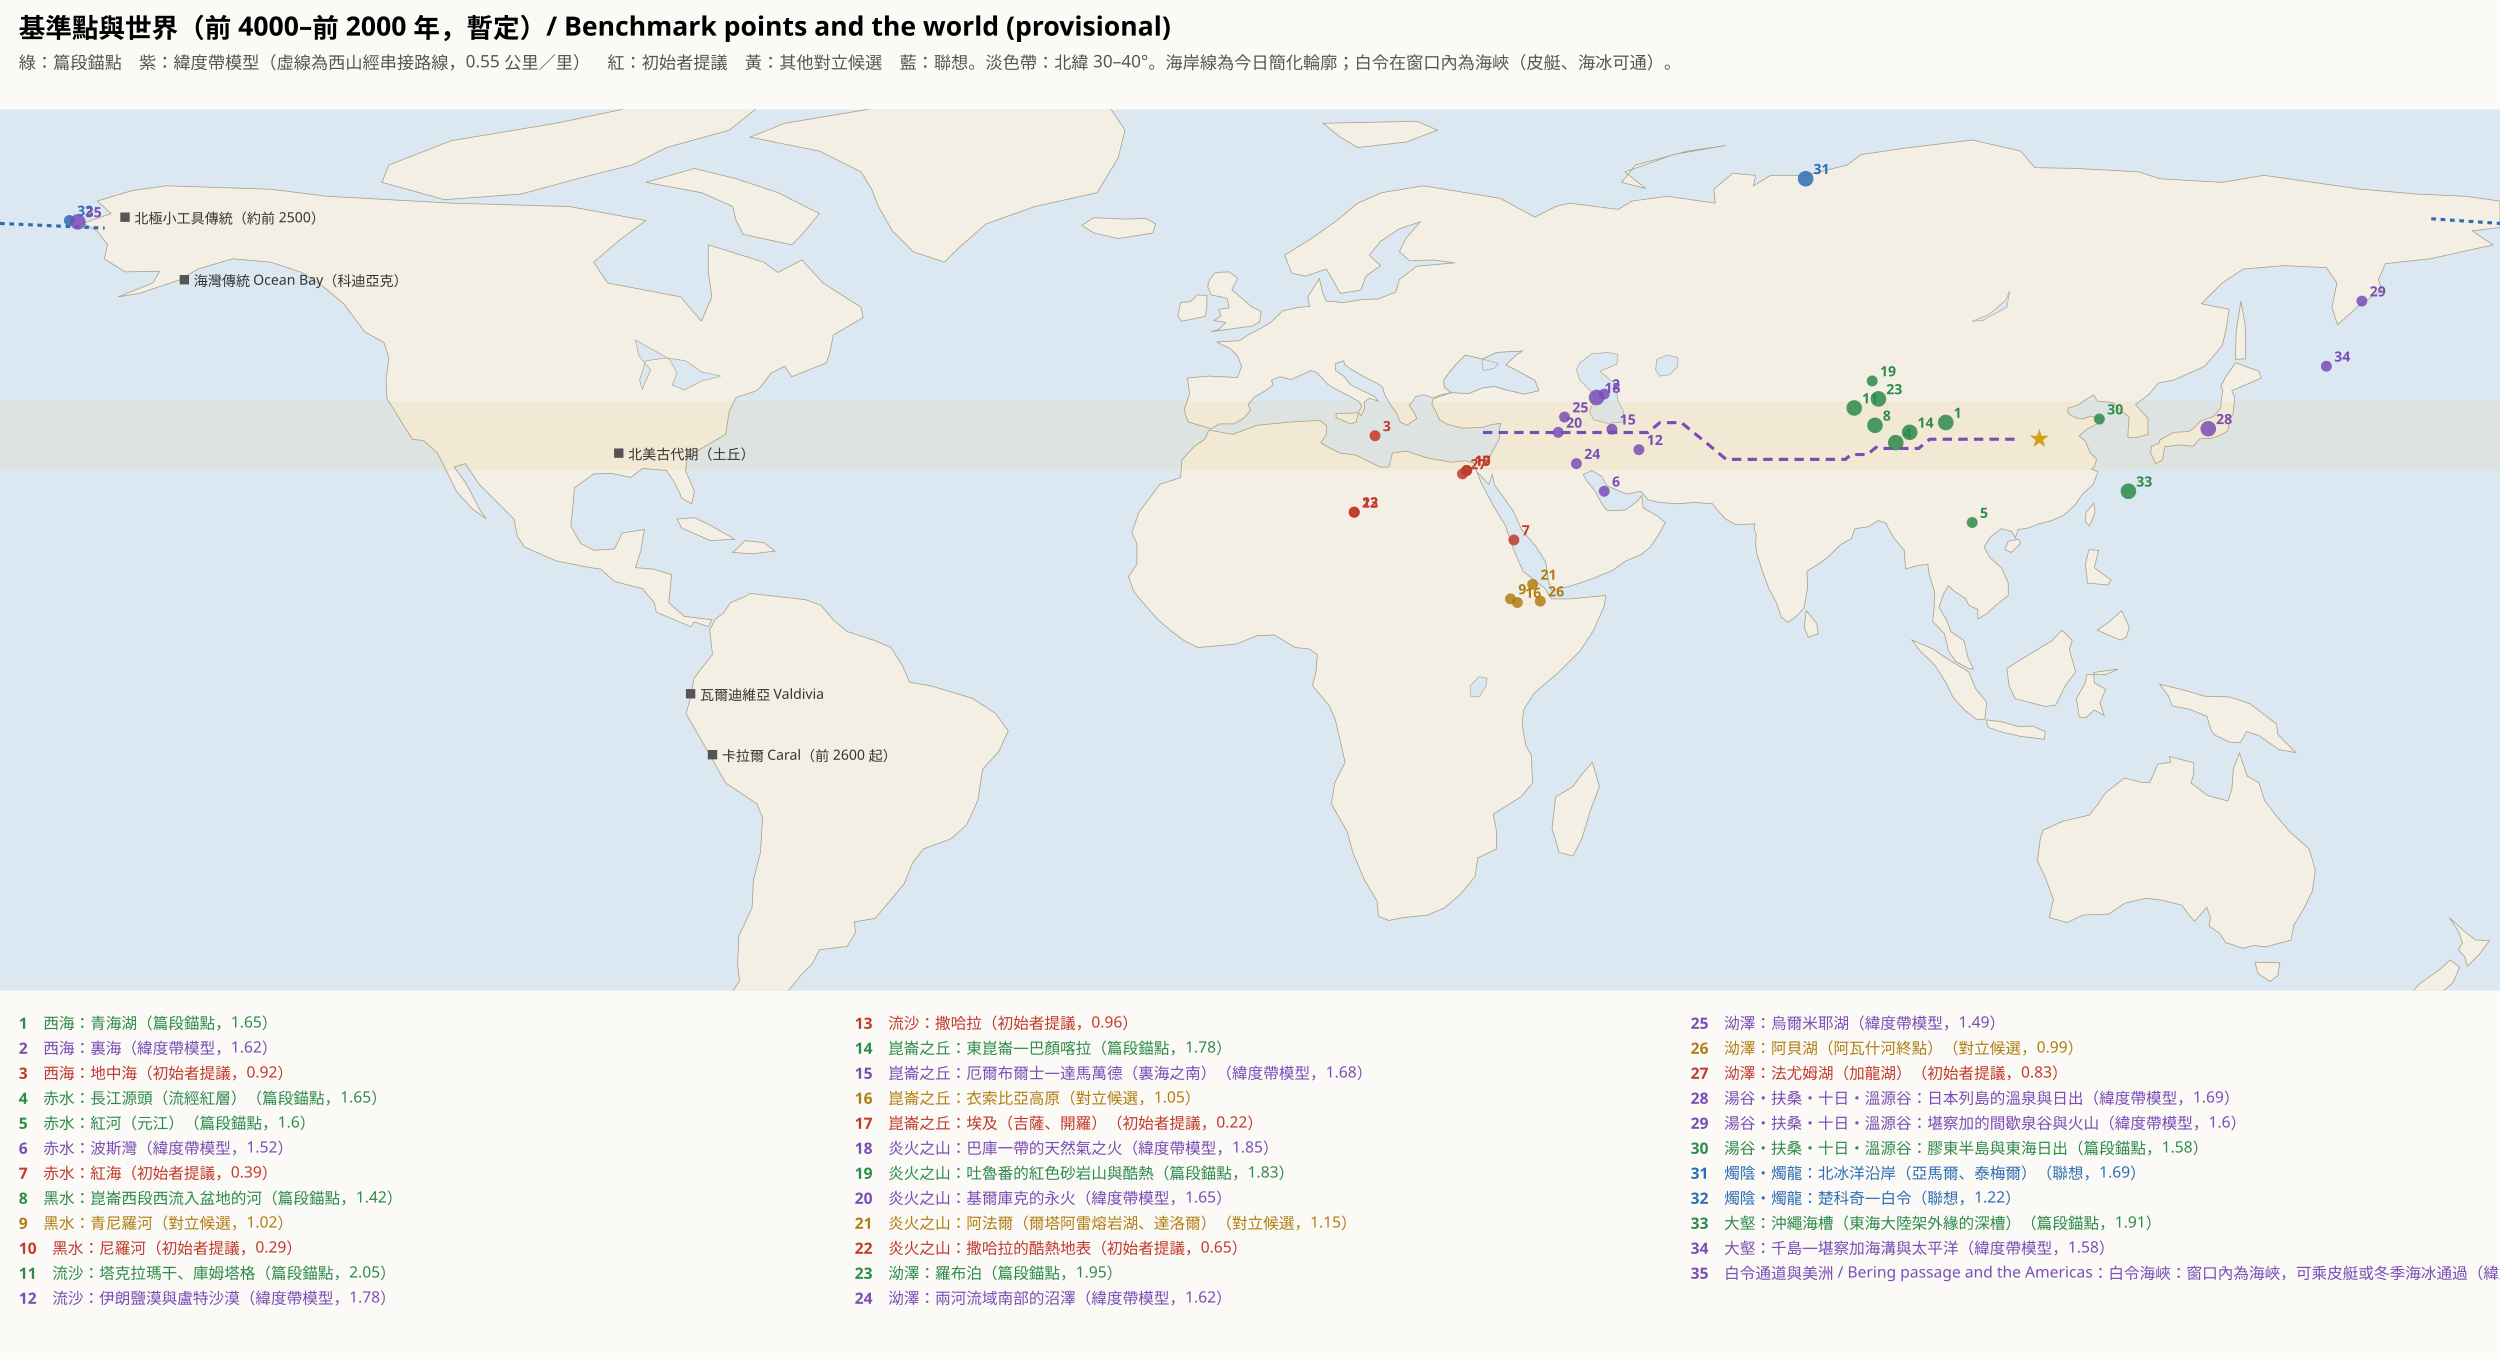
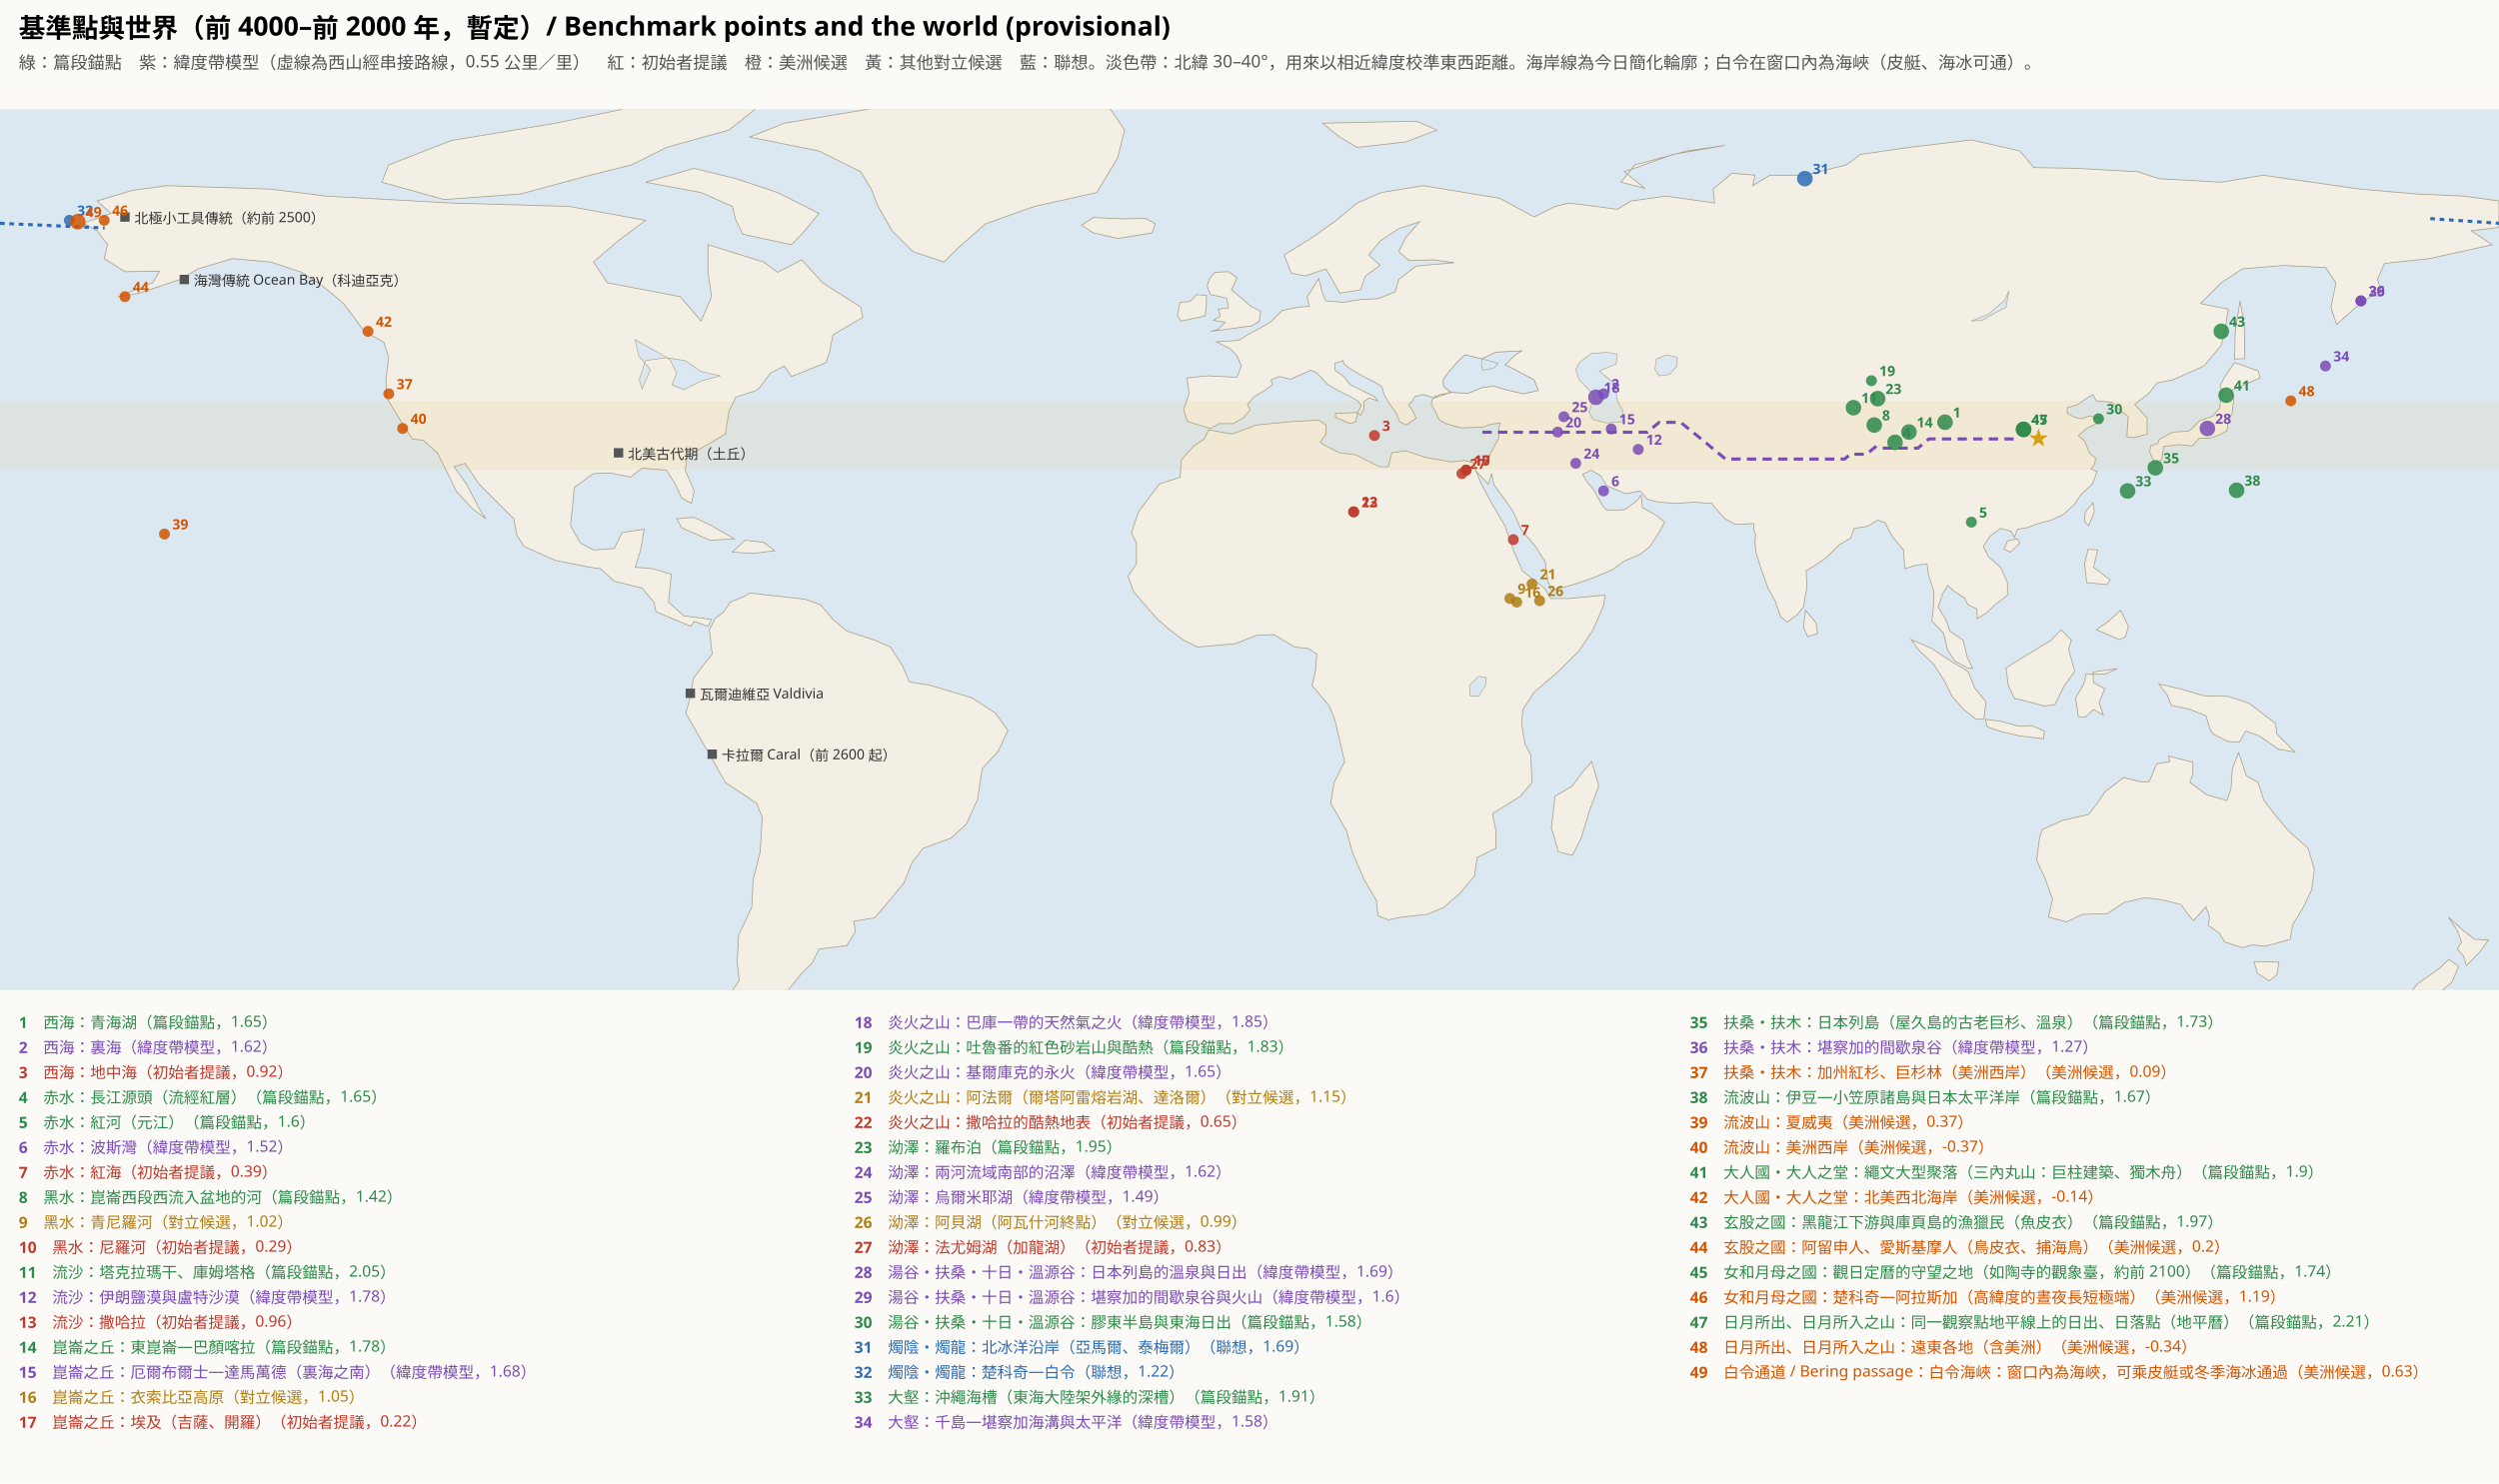
- <svg xmlns="http://www.w3.org/2000/svg" viewBox="0 0 1600 870" font-family="sans-serif" font-size="11">
-   <rect width="1600" height="870" fill="#fbfaf6" />
+ <svg xmlns="http://www.w3.org/2000/svg" viewBox="0 0 1600 950" font-family="sans-serif" font-size="11">
+   <rect width="1600" height="950" fill="#fbfaf6" />
  <text x="12" y="24" font-size="17" font-weight="bold">基準點與世界（前 4000–前 2000 年，暫定）/ Benchmark points and the world (provisional)</text>
-   <text x="12" y="44" fill="#555">綠：篇段錨點　紫：緯度帶模型（虛線為西山經串接路線，0.55 公里／里）　紅：初始者提議　黃：其他對立候選　藍：聯想。淡色帶：北緯 30–40°。海岸線為今日簡化輪廓；白令在窗口內為海峽（皮艇、海冰可通）。</text>
+   <text x="12" y="44" fill="#555">綠：篇段錨點　紫：緯度帶模型（虛線為西山經串接路線，0.55 公里／里）　紅：初始者提議　橙：美洲候選　黃：其他對立候選　藍：聯想。淡色帶：北緯 30–40°，用來以相近緯度校準東西距離。海岸線為今日簡化輪廓；白令在窗口內為海峽（皮艇、海冰可通）。</text>
  <rect x="0" y="70" width="1600" height="564" fill="#dce8f1" />
  <clipPath id="mapclip">
    <rect x="0" y="70" width="1600" height="564" />
  </clipPath>
  <g clip-path="url(#mapclip)">
    <g fill="#f3efe4" stroke="#a89f88" stroke-width="0.5">
      <path d="M106.7,118.9 L173.3,121.1 L208.9,125.6 L288.9,130.0 L364.4,132.2 L413.3,141.1 L395.6,154.4 L380.0,167.8 L388.9,181.1 L435.6,190.0 L448.9,205.6 L455.6,190.0 L453.3,174.4 L453.3,156.7 L488.9,167.8 L497.8,174.4 L513.3,166.4 L526.7,181.1 L551.1,196.7 L552.4,203.3 L533.3,214.4 L531.1,225.6 L528.9,232.2 L517.8,236.7 L506.7,241.1 L502.2,234.4 L493.3,238.9 L486.7,247.8 L484.4,250.0 L471.1,254.4 L466.7,263.3 L464.4,278.0 L440.0,292.2 L438.7,301.1 L444.4,314.4 L442.7,322.4 L436.4,318.9 L432.4,310.0 L426.7,301.1 L411.1,299.8 L403.6,305.6 L391.1,302.9 L380.0,303.3 L367.6,312.2 L366.7,323.3 L365.3,336.7 L371.6,347.8 L380.0,352.2 L393.3,351.3 L398.2,341.1 L412.4,338.9 L410.2,352.2 L406.7,363.3 L417.8,364.2 L429.8,367.8 L428.0,385.6 L437.8,394.4 L455.6,396.7 L453.3,401.1 L444.4,398.0 L442.2,401.1 L420.0,391.8 L418.7,385.6 L411.1,376.7 L393.3,372.2 L384.4,364.2 L377.8,363.3 L355.6,358.9 L335.6,350.0 L331.1,343.3 L328.9,332.2 L315.6,318.9 L306.7,310.0 L297.8,296.7 L290.7,298.9 L298.7,310.0 L306.7,325.6 L311.1,332.2 L302.2,325.6 L292.0,314.4 L286.7,303.3 L280.0,290.0 L271.1,282.0 L264.0,281.1 L258.2,272.2 L254.2,265.6 L247.6,254.9 L247.1,243.3 L248.9,229.1 L245.8,219.3 L233.3,212.2 L220.0,194.4 L206.7,183.3 L193.3,174.4 L173.3,167.8 L148.9,165.6 L126.7,172.2 L115.6,178.9 L88.9,187.8 L75.6,190.0 L97.8,181.1 L102.2,173.6 L80.0,174.0 L66.7,165.6 L68.9,156.7 L62.2,147.8 L53.3,142.9 L71.1,136.7 L62.2,128.7 L84.4,122.0 L106.7,118.9 Z" />
      <path d="M488.9,65.6 L408.9,67.8 L355.6,78.9 L288.9,90.0 L248.9,105.6 L244.4,116.7 L284.4,127.8 L333.3,124.2 L377.8,112.2 L404.4,105.6 L426.7,94.4 L466.7,83.3 L488.9,65.6 Z" />
      <path d="M444.4,107.8 L471.1,114.4 L497.8,123.3 L524.4,136.7 L513.3,150.0 L506.7,156.7 L475.6,150.0 L471.1,141.1 L468.9,132.2 L448.9,123.3 L413.3,116.7 L444.4,107.8 Z" />
      <path d="M644.4,63.3 L711.1,70.0 L720.0,83.3 L715.6,101.1 L702.2,123.3 L662.2,132.2 L631.1,143.3 L613.3,158.9 L604.4,167.8 L584.4,161.1 L571.1,147.8 L562.2,132.2 L557.8,121.1 L551.1,110.0 L524.4,96.7 L480.0,87.8 L502.2,78.9 L555.6,70.0 L644.4,63.3 Z" />
      <path d="M715.6,152.7 L737.8,149.1 L739.6,143.3 L733.3,139.8 L720.0,140.2 L700.0,139.3 L692.4,144.2 L700.0,149.1 L715.6,152.7 Z" />
      <path d="M433.3,332.2 L444.4,331.3 L455.6,336.7 L470.2,345.1 L454.7,346.0 L436.4,338.0 L433.3,332.2 Z" />
      <path d="M476.9,346.0 L488.9,347.3 L496.0,352.7 L482.2,354.4 L468.9,353.6 L476.9,346.0 Z" />
      <path d="M480.0,379.8 L515.6,383.8 L525.3,387.3 L533.3,396.7 L542.2,404.2 L560.0,410.0 L570.2,414.4 L577.8,426.4 L582.2,436.7 L595.6,438.9 L622.2,446.9 L637.3,456.7 L645.3,467.8 L639.1,481.1 L628.9,492.2 L625.8,512.2 L618.7,527.8 L608.9,536.7 L591.1,543.3 L584.0,552.2 L578.7,565.6 L567.6,578.9 L560.0,587.8 L546.7,590.0 L547.6,596.7 L542.2,605.6 L524.4,607.8 L520.0,616.7 L513.3,623.3 L504.4,634.4 L507.6,645.6 L495.6,656.7 L495.6,667.8 L510.2,678.0 L497.8,678.9 L488.9,681.1 L475.6,672.2 L464.4,656.7 L464.4,641.1 L473.3,627.8 L472.0,616.7 L472.9,598.9 L481.3,581.1 L482.2,563.3 L486.7,545.6 L488.0,523.3 L484.4,514.4 L464.4,501.1 L456.9,487.8 L446.7,470.0 L439.1,456.7 L442.2,445.6 L444.0,434.4 L448.9,427.8 L456.0,418.9 L454.2,403.3 L457.8,396.2 L463.1,392.2 L467.6,385.6 L476.4,382.0 L480.0,379.8 Z" />
      <path d="M773.8,275.3 L788.9,278.0 L804.4,272.2 L826.7,270.0 L844.4,269.1 L848.9,272.2 L848.9,278.0 L845.3,283.3 L848.9,285.6 L857.8,290.0 L868.0,291.3 L883.1,298.9 L888.9,298.9 L891.1,290.0 L900.0,288.7 L913.3,293.1 L928.9,295.8 L937.8,294.9 L944.0,296.7 L944.9,301.1 L948.0,309.1 L955.6,323.3 L963.6,336.7 L968.9,352.2 L974.7,365.6 L988.9,376.7 L992.9,383.3 L1004.4,383.3 L1027.6,381.1 L1026.7,387.8 L1020.0,403.3 L1011.1,416.7 L997.8,430.0 L982.2,443.3 L975.1,454.4 L974.2,463.3 L976.4,476.7 L980.0,483.3 L980.9,501.1 L973.3,510.0 L955.6,521.1 L957.8,532.2 L957.8,543.3 L945.8,549.1 L944.0,561.1 L934.7,572.2 L924.4,581.1 L913.8,585.6 L897.8,587.3 L888.9,589.1 L882.2,586.4 L881.3,576.7 L873.3,563.3 L865.8,545.6 L862.2,532.2 L852.0,514.4 L854.2,501.1 L860.9,487.8 L857.8,474.4 L854.7,461.1 L851.1,452.2 L840.0,438.9 L842.2,430.0 L843.1,418.9 L837.8,415.3 L828.9,414.4 L815.6,406.4 L804.4,406.9 L791.1,412.2 L766.7,414.4 L757.8,410.0 L748.9,403.3 L741.3,396.7 L733.3,387.8 L725.8,378.9 L722.2,369.1 L727.6,361.1 L727.6,347.8 L724.4,341.1 L728.9,327.8 L735.6,318.9 L742.2,310.0 L755.6,305.6 L756.4,294.4 L764.4,285.6 L771.1,281.1 L773.8,275.3 Z" />
      <path d="M1019.1,487.8 L1023.6,503.3 L1017.8,518.9 L1012.4,536.7 L1006.7,547.8 L997.8,545.6 L993.3,530.0 L995.6,510.0 L1006.7,503.3 L1013.3,494.4 L1019.1,487.8 Z" />
      <path d="M775.1,274.4 L760.4,270.0 L757.8,262.4 L761.3,252.2 L760.0,242.0 L773.3,240.7 L792.0,241.6 L794.7,234.4 L792.0,227.8 L787.6,223.3 L778.7,218.9 L793.3,218.0 L798.7,214.4 L807.1,210.0 L813.3,206.4 L820.9,198.9 L831.1,196.7 L838.2,196.2 L836.9,190.0 L844.4,178.4 L846.7,187.8 L848.9,192.7 L860.0,193.6 L871.1,191.8 L882.2,191.3 L893.3,186.9 L895.6,178.9 L906.7,170.4 L931.1,168.2 L917.8,166.4 L902.2,166.9 L895.6,161.1 L900.0,152.2 L908.9,142.0 L895.6,146.4 L883.6,154.4 L876.4,163.3 L883.6,170.0 L874.2,176.7 L871.1,185.6 L857.8,187.8 L852.9,178.9 L848.9,172.2 L835.6,176.7 L826.7,174.9 L822.2,163.3 L840.0,152.2 L855.6,141.1 L868.9,130.0 L884.4,123.3 L911.1,118.9 L937.8,123.3 L960.0,126.9 L982.2,138.9 L995.6,132.2 L1004.4,130.0 L1035.6,134.0 L1044.4,128.7 L1066.7,125.6 L1097.8,130.0 L1096.9,121.1 L1108.9,110.9 L1123.6,112.2 L1122.2,118.9 L1133.3,112.2 L1155.6,112.2 L1182.2,105.6 L1191.1,98.9 L1222.2,94.4 L1262.2,89.6 L1293.3,96.7 L1302.2,107.3 L1328.9,107.8 L1368.9,110.0 L1382.2,114.4 L1422.2,116.7 L1448.9,112.2 L1511.1,121.1 L1546.7,124.2 L1577.8,125.6 L1600.0,128.7 L1600.0,145.6 L1582.2,147.8 L1595.6,156.7 L1555.6,165.6 L1526.7,168.7 L1522.2,178.9 L1524.4,185.6 L1511.1,194.4 L1496.0,207.8 L1492.4,196.7 L1495.6,181.1 L1488.9,171.3 L1462.2,170.0 L1435.6,172.2 L1422.2,181.1 L1408.9,194.4 L1426.7,198.0 L1424.4,212.2 L1422.2,221.1 L1411.1,234.4 L1391.1,243.3 L1381.3,245.1 L1375.6,252.2 L1366.7,258.9 L1374.7,267.8 L1374.7,278.0 L1366.7,280.2 L1361.8,279.8 L1362.2,272.2 L1362.7,266.9 L1356.4,262.0 L1352.4,257.6 L1342.2,256.7 L1340.0,252.7 L1335.6,255.3 L1329.8,259.3 L1323.6,261.1 L1323.6,264.7 L1328.4,267.3 L1332.9,268.2 L1337.8,266.4 L1344.9,268.2 L1342.2,271.3 L1336.0,274.4 L1330.7,278.9 L1334.7,282.4 L1337.8,290.0 L1341.8,293.6 L1340.9,297.6 L1338.7,300.2 L1342.7,302.0 L1339.6,310.0 L1332.4,316.7 L1328.0,323.3 L1320.9,329.6 L1313.3,333.1 L1304.9,335.3 L1297.8,338.0 L1291.6,338.9 L1289.8,344.2 L1287.6,340.2 L1280.9,338.4 L1274.2,343.3 L1269.8,350.0 L1273.3,356.7 L1280.9,363.3 L1285.3,373.1 L1285.3,381.1 L1276.9,387.8 L1271.1,393.1 L1265.8,396.2 L1265.8,390.0 L1260.0,387.3 L1257.8,382.9 L1250.7,378.4 L1247.1,374.9 L1244.0,379.8 L1240.9,388.7 L1245.8,396.7 L1248.4,404.2 L1256.9,410.0 L1259.6,421.1 L1263.1,428.2 L1259.6,427.8 L1251.6,423.3 L1247.1,416.7 L1244.4,405.6 L1236.9,397.6 L1237.8,390.0 L1238.2,378.9 L1234.7,367.8 L1233.8,361.1 L1226.7,362.0 L1219.6,364.2 L1218.7,352.2 L1212.4,344.7 L1208.9,338.9 L1207.1,334.9 L1202.2,333.1 L1195.6,337.1 L1187.1,338.4 L1184.9,344.7 L1177.8,348.7 L1169.8,356.7 L1162.2,362.0 L1156.4,365.6 L1156.9,375.8 L1154.7,388.7 L1150.7,393.6 L1144.4,398.4 L1140.0,394.9 L1136.9,385.6 L1132.0,376.7 L1128.0,365.6 L1124.4,354.4 L1123.6,347.8 L1124.0,342.0 L1122.7,338.9 L1123.1,335.3 L1111.1,335.8 L1104.4,332.2 L1099.1,326.4 L1096.0,322.4 L1084.4,321.6 L1073.8,322.4 L1062.2,321.6 L1054.7,319.8 L1050.2,314.4 L1040.9,316.2 L1028.4,310.9 L1024.9,304.7 L1018.7,301.1 L1013.3,303.8 L1015.6,307.8 L1020.9,314.4 L1022.7,318.0 L1025.8,323.3 L1028.9,326.9 L1040.4,326.4 L1048.0,320.7 L1050.7,317.1 L1051.6,325.1 L1060.4,330.0 L1065.8,334.4 L1062.2,341.1 L1056.4,350.0 L1050.2,354.9 L1040.0,359.3 L1032.0,365.1 L1017.8,370.9 L1004.4,375.3 L993.3,378.0 L991.1,372.2 L989.3,359.8 L983.1,350.0 L973.8,338.9 L968.9,327.8 L962.7,318.9 L956.4,310.4 L955.1,303.3 L952.9,310.0 L944.9,301.6 L943.6,296.2 L952.4,294.4 L956.0,287.3 L959.6,280.7 L959.6,274.9 L960.4,270.9 L954.2,271.8 L948.9,273.6 L935.6,274.0 L925.8,271.3 L921.3,268.7 L918.7,262.9 L916.4,258.9 L916.9,256.2 L918.7,254.0 L922.2,252.7 L929.8,251.3 L940.0,251.8 L948.9,248.2 L956.4,247.3 L964.4,249.6 L975.6,252.2 L984.9,250.0 L982.2,243.3 L968.9,236.2 L963.6,233.6 L970.2,227.3 L974.2,224.7 L957.8,225.6 L949.3,229.6 L948.4,233.1 L949.3,237.1 L956.4,235.8 L959.1,232.7 L951.1,230.4 L937.8,227.3 L932.0,233.1 L927.1,238.9 L924.0,243.3 L924.4,247.8 L928.4,250.9 L926.2,252.2 L918.2,254.9 L911.1,252.7 L905.8,254.0 L904.4,256.7 L901.8,259.3 L904.9,263.8 L906.7,267.8 L900.4,272.2 L896.0,270.0 L893.8,264.2 L889.8,258.9 L886.2,252.7 L884.9,247.8 L880.9,245.1 L872.9,241.1 L864.4,236.2 L860.4,233.1 L860.0,230.9 L854.7,232.7 L854.7,237.1 L860.4,241.1 L864.4,246.4 L871.1,249.6 L880.0,254.0 L882.2,256.7 L876.4,254.9 L873.3,257.1 L873.3,261.6 L871.1,266.0 L869.3,264.2 L871.6,259.8 L869.3,256.7 L864.4,254.0 L859.1,251.3 L854.2,248.7 L849.8,246.0 L845.8,241.6 L842.7,238.4 L839.1,237.1 L833.3,239.8 L826.2,242.9 L819.1,241.1 L813.8,243.3 L814.7,246.4 L809.3,250.4 L803.1,254.0 L798.7,258.9 L800.4,262.4 L796.4,267.3 L789.8,271.3 L780.4,271.3 L775.1,274.4 Z" />
      <path d="M855.1,264.7 L869.3,264.2 L868.0,270.0 L864.4,271.3 L855.1,267.3 L855.1,264.7 Z" />
      <path d="M775.1,212.2 L801.3,208.7 L806.2,206.0 L807.1,199.3 L800.9,196.2 L793.8,190.0 L788.4,185.6 L792.0,178.0 L786.7,174.0 L777.8,174.4 L774.2,178.9 L772.9,183.3 L775.1,188.7 L785.3,190.9 L786.7,197.1 L780.0,198.0 L781.3,202.4 L776.9,205.1 L784.4,206.4 L780.0,210.9 L775.1,212.2 Z" />
      <path d="M756.0,205.6 L771.6,202.4 L772.4,195.3 L772.4,189.1 L766.2,188.7 L761.8,193.1 L755.6,193.6 L753.8,202.0 L756.0,205.6 Z" />
      <path d="M846.7,78.9 L906.7,77.6 L920.0,83.3 L900.0,90.9 L868.9,94.4 L857.8,87.8 L846.7,78.9 Z" />
      <path d="M1104.4,93.1 L1071.1,98.9 L1040.0,110.0 L1053.3,120.7 L1037.8,116.7 L1046.7,105.6 L1080.0,96.7 L1104.4,93.1 Z" />
      <path d="M1434.2,192.7 L1436.9,207.8 L1437.3,229.6 L1430.7,230.0 L1431.1,212.2 L1434.2,192.7 Z" />
      <path d="M1379.6,296.7 L1384.0,294.4 L1385.3,286.0 L1394.7,284.7 L1403.6,285.6 L1408.0,280.7 L1414.7,280.7 L1421.3,278.4 L1425.8,275.8 L1426.7,270.0 L1429.3,264.2 L1430.2,254.4 L1428.4,250.0 L1436.9,246.4 L1447.1,242.0 L1445.8,237.6 L1430.7,232.2 L1424.0,242.0 L1421.3,247.3 L1422.7,250.0 L1421.8,254.4 L1421.3,261.1 L1416.9,266.4 L1408.0,269.6 L1404.4,273.6 L1400.9,276.2 L1391.1,276.7 L1382.2,281.6 L1381.8,283.8 L1376.9,285.6 L1376.4,289.6 L1379.6,296.7 Z" />
      <path d="M1340.0,322.0 L1340.9,327.8 L1337.3,336.7 L1334.7,334.0 L1335.1,327.8 L1340.0,322.0 Z" />
      <path d="M1291.6,345.1 L1293.3,347.8 L1287.1,353.6 L1283.1,351.8 L1285.3,346.4 L1291.6,345.1 Z" />
      <path d="M1156.0,390.9 L1162.7,398.9 L1163.6,405.6 L1157.3,407.8 L1154.7,401.6 L1156.0,390.9 Z" />
      <path d="M1223.6,409.6 L1228.9,416.7 L1238.2,425.6 L1245.3,436.7 L1249.8,446.0 L1257.3,454.4 L1265.3,460.7 L1270.2,460.2 L1271.6,449.6 L1264.4,440.7 L1260.0,430.0 L1248.9,423.3 L1236.9,415.3 L1223.6,409.6 Z" />
      <path d="M1271.1,460.7 L1281.3,462.0 L1292.4,465.1 L1300.9,464.7 L1308.9,468.2 L1308.4,473.1 L1293.3,471.3 L1281.8,468.7 L1272.4,465.6 L1271.1,460.7 Z" />
      <path d="M1319.6,403.3 L1326.2,410.0 L1324.4,415.8 L1328.4,430.0 L1321.8,438.9 L1315.6,451.3 L1308.9,452.2 L1296.0,448.7 L1289.8,447.3 L1285.8,438.9 L1284.4,427.8 L1294.2,421.6 L1306.7,414.0 L1313.3,410.0 L1319.6,403.3 Z" />
      <path d="M1355.6,428.2 L1347.6,431.8 L1335.6,431.8 L1334.2,438.0 L1328.9,446.9 L1330.7,458.9 L1335.1,459.3 L1340.4,454.4 L1346.7,458.0 L1344.0,450.0 L1347.6,441.1 L1340.4,437.1 L1340.0,430.4 L1355.6,428.2 Z" />
      <path d="M1336.9,351.8 L1343.1,352.2 L1340.4,363.3 L1351.1,371.3 L1348.9,374.4 L1336.0,373.1 L1334.7,361.1 L1336.9,351.8 Z" />
      <path d="M1357.8,390.9 L1362.7,401.1 L1360.9,407.8 L1356.9,409.6 L1342.2,403.3 L1349.3,398.4 L1357.8,390.9 Z" />
      <path d="M1382.2,438.0 L1395.6,441.1 L1411.1,445.6 L1426.7,446.0 L1440.0,450.4 L1451.1,458.9 L1456.9,463.3 L1457.8,470.0 L1469.3,481.6 L1458.7,479.8 L1445.8,470.9 L1437.8,468.2 L1433.8,475.3 L1426.7,474.9 L1417.3,470.4 L1415.1,467.3 L1412.4,458.4 L1401.3,454.0 L1390.2,451.8 L1387.6,445.1 L1382.2,438.0 Z" />
      <path d="M1433.3,482.0 L1438.2,496.7 L1445.8,501.1 L1449.3,512.2 L1456.0,521.1 L1465.3,532.2 L1477.8,543.3 L1481.8,556.7 L1480.0,570.0 L1474.7,581.1 L1468.0,592.2 L1466.2,601.6 L1450.2,606.0 L1442.2,605.1 L1435.6,606.9 L1424.4,603.3 L1420.9,597.6 L1413.8,592.7 L1414.7,587.3 L1412.4,580.7 L1404.4,589.6 L1401.3,586.0 L1396.4,579.3 L1384.0,576.2 L1373.3,574.9 L1360.0,578.0 L1349.3,585.1 L1333.3,585.6 L1323.1,590.4 L1311.6,587.3 L1314.2,575.8 L1309.3,562.4 L1304.0,550.9 L1305.8,536.7 L1307.6,531.3 L1320.0,525.6 L1337.3,521.6 L1343.1,514.0 L1347.6,507.3 L1359.6,498.0 L1370.7,500.7 L1376.0,500.7 L1380.9,489.1 L1389.3,487.8 L1388.4,484.2 L1404.0,488.2 L1404.0,495.3 L1402.2,501.1 L1412.9,509.1 L1425.8,512.7 L1428.4,505.1 L1429.3,492.2 L1433.3,482.0 Z" />
      <path d="M1443.1,615.8 L1459.1,616.2 L1457.8,624.2 L1452.9,628.2 L1445.3,623.3 L1443.1,615.8 Z" />
      <path d="M1567.6,587.3 L1576.9,595.8 L1584.4,601.6 L1593.3,602.0 L1587.1,610.4 L1579.1,618.4 L1577.3,612.2 L1573.3,607.8 L1576.0,603.3 L1573.3,595.8 L1567.6,587.3 Z" />
      <path d="M1568.0,614.4 L1574.2,618.9 L1569.8,629.1 L1559.1,638.0 L1550.7,641.6 L1540.4,638.9 L1548.0,630.0 L1561.8,620.2 L1568.0,614.4 Z" />
      <path d="M0.0,745.6 L88.9,763.3 L133.3,776.7 L266.7,758.9 L400.0,761.1 L466.7,745.6 L542.2,716.7 L524.4,727.8 L528.9,750.0 L533.3,767.8 L600.0,781.1 L688.9,754.4 L777.8,745.6 L866.7,743.3 L955.6,741.1 L1022.2,734.4 L1111.1,732.2 L1200.0,732.2 L1288.9,727.8 L1400.0,730.0 L1488.9,736.7 L1555.6,750.0 L1537.8,776.7 L1600.0,783.3 L1600.0,834.4 L0.0,834.4 L0.0,745.6 Z" />
    </g>
    <g fill="#dce8f1" stroke="#a89f88" stroke-width="0.4">
      <path d="M929.3,251.3 L924.4,247.8 L924.0,243.3 L927.1,238.9 L932.0,233.1 L937.8,227.3 L951.1,230.4 L959.1,232.7 L956.4,235.8 L949.3,237.1 L948.4,233.1 L949.3,229.6 L957.8,225.6 L974.2,224.7 L970.2,227.3 L963.6,233.6 L968.9,236.2 L982.2,243.3 L984.9,250.0 L975.6,252.2 L964.4,249.6 L956.4,247.3 L948.9,248.2 L940.0,251.8 L929.3,251.3 Z" />
      <path d="M1028.9,225.6 L1018.7,226.4 L1011.1,232.2 L1008.9,236.7 L1011.1,243.3 L1015.6,247.8 L1021.3,254.4 L1019.1,258.9 L1017.3,263.8 L1020.0,268.7 L1028.9,270.9 L1039.6,270.0 L1039.1,263.3 L1035.6,256.7 L1034.7,251.3 L1032.9,245.1 L1024.0,237.6 L1034.7,233.1 L1035.6,226.9 L1028.9,225.6 Z" />
      <path d="M1066.7,227.3 L1060.4,230.0 L1059.6,236.7 L1062.2,240.7 L1068.9,239.8 L1073.8,234.4 L1073.8,228.7 L1066.7,227.3 Z" />
      <path d="M1286.2,186.4 L1284.4,196.7 L1268.9,205.1 L1262.2,205.6 L1273.3,201.1 L1283.6,192.2 L1286.2,186.4 Z" />
      <path d="M406.7,217.6 L424.0,227.3 L428.9,230.4 L433.3,238.9 L430.2,246.4 L437.8,249.6 L449.3,243.8 L461.3,240.7 L448.9,238.0 L438.7,230.9 L426.7,229.1 L413.3,230.9 L409.3,243.3 L411.1,249.1 L416.4,236.7 L408.9,227.8 L406.7,217.6 Z" />
      <path d="M946.7,433.1 L951.6,434.0 L951.1,438.9 L946.7,446.0 L941.3,445.6 L940.9,438.9 L946.7,433.1 Z" />
    </g>
  </g>
  <rect x="0" y="257" width="1600" height="44" fill="#d4a017" opacity="0.08" />
  <path d="M1289.3,281.1 L1288.1,281.1 L1286.5,281.1 L1284.4,281.1 L1282.3,281.1 L1280.6,281.1 L1278.8,281.1 L1277.4,281.1 L1274.2,281.1 L1272.3,281.1 L1268.3,281.1 L1263.8,281.1 L1252.9,281.1 L1244.3,281.1 L1235.0,281.1 L1227.9,287.0 L1223.1,287.0 L1217.9,287.0 L1211.3,287.0 L1211.3,287.0 L1206.0,287.0 L1201.6,287.0 L1200.6,286.3 L1195.1,290.9 L1189.9,290.9 L1184.7,290.9 L1181.0,294.0 L1170.7,294.0 L1162.9,294.0 L1152.6,294.0 L1142.3,294.0 L1135.8,294.0 L1122.9,294.0 L1115.1,294.0 L1106.1,294.0 L1104.8,294.0 L1104.8,294.0 L1099.2,289.4 L1092.3,283.6 L1084.2,277.1 L1076.1,270.5 L1071.1,270.5 L1062.3,270.5 L1054.6,276.8 L1044.6,276.8 L1033.8,276.8 L1024.4,276.8 L1011.4,276.8 L1003.3,276.8 L997.9,276.8 L990.3,276.8 L982.2,276.8 L976.8,276.8 L970.8,276.8 L965.7,276.8 L956.2,276.8 L948.4,276.8 L945.7,276.8" fill="none" stroke="#7a4cb5" stroke-width="2" stroke-dasharray="6,4" />
  <path d="M1556,140 L1600,143 M0,143 L67,146" stroke="#2d6cb5" stroke-width="2" stroke-dasharray="3,3" />
  <rect x="453" y="480" width="6" height="6" fill="#555" />
  <text x="462" y="487" font-size="9" fill="#333">卡拉爾 Caral（前 2600 起）</text>
  <rect x="439" y="441" width="6" height="6" fill="#555" />
  <text x="448" y="448" font-size="9" fill="#333">瓦爾迪維亞 Valdivia</text>
  <rect x="77" y="136" width="6" height="6" fill="#555" />
  <text x="86" y="143" font-size="9" fill="#333">北極小工具傳統（約前 2500）</text>
  <rect x="115" y="176" width="6" height="6" fill="#555" />
  <text x="124" y="183" font-size="9" fill="#333">海灣傳統 Ocean Bay（科迪亞克）</text>
  <rect x="393" y="287" width="6" height="6" fill="#555" />
  <text x="402" y="294" font-size="9" fill="#333">北美古代期（土丘）</text>
  <text x="1298" y="286" font-size="16" fill="#d4a017">★</text>
  <circle cx="1245.3" cy="270.4" r="5" fill="#2d8a4a" opacity="0.85" />
  <text x="1250.3" y="267.4" font-size="9" font-weight="bold" fill="#2d8a4a">1</text>
  <circle cx="1026.7" cy="252.2" r="3.5" fill="#7a4cb5" opacity="0.85" />
  <text x="1031.7" y="249.2" font-size="9" font-weight="bold" fill="#7a4cb5">2</text>
  <circle cx="880.0" cy="278.9" r="3.5" fill="#c0392b" opacity="0.85" />
  <text x="885.0" y="275.9" font-size="9" font-weight="bold" fill="#c0392b">3</text>
  <circle cx="1213.3" cy="283.3" r="5" fill="#2d8a4a" opacity="0.85" />
  <text x="1218.3" y="280.3" font-size="9" font-weight="bold" fill="#2d8a4a">4</text>
  <circle cx="1262.2" cy="334.4" r="3.5" fill="#2d8a4a" opacity="0.85" />
  <text x="1267.2" y="331.4" font-size="9" font-weight="bold" fill="#2d8a4a">5</text>
  <circle cx="1026.7" cy="314.4" r="3.5" fill="#7a4cb5" opacity="0.85" />
  <text x="1031.7" y="311.4" font-size="9" font-weight="bold" fill="#7a4cb5">6</text>
  <circle cx="968.9" cy="345.6" r="3.5" fill="#c0392b" opacity="0.85" />
  <text x="973.9" y="342.6" font-size="9" font-weight="bold" fill="#c0392b">7</text>
  <circle cx="1200.0" cy="272.2" r="5" fill="#2d8a4a" opacity="0.85" />
  <text x="1205.0" y="269.2" font-size="9" font-weight="bold" fill="#2d8a4a">8</text>
  <circle cx="966.7" cy="383.3" r="3.5" fill="#b07d12" opacity="0.85" />
  <text x="971.7" y="380.3" font-size="9" font-weight="bold" fill="#b07d12">9</text>
  <circle cx="938.7" cy="301.1" r="3.5" fill="#c0392b" opacity="0.85" />
  <text x="943.7" y="298.1" font-size="9" font-weight="bold" fill="#c0392b">10</text>
  <circle cx="1186.7" cy="261.1" r="5" fill="#2d8a4a" opacity="0.85" />
  <text x="1191.7" y="258.1" font-size="9" font-weight="bold" fill="#2d8a4a">11</text>
  <circle cx="1048.9" cy="287.8" r="3.5" fill="#7a4cb5" opacity="0.85" />
  <text x="1053.9" y="284.8" font-size="9" font-weight="bold" fill="#7a4cb5">12</text>
  <circle cx="866.7" cy="327.8" r="3.5" fill="#c0392b" opacity="0.85" />
  <text x="871.7" y="324.8" font-size="9" font-weight="bold" fill="#c0392b">13</text>
  <circle cx="1222.2" cy="276.7" r="5" fill="#2d8a4a" opacity="0.85" />
  <text x="1227.2" y="273.7" font-size="9" font-weight="bold" fill="#2d8a4a">14</text>
  <circle cx="1031.6" cy="274.7" r="3.5" fill="#7a4cb5" opacity="0.85" />
  <text x="1036.6" y="271.7" font-size="9" font-weight="bold" fill="#7a4cb5">15</text>
  <circle cx="971.1" cy="385.6" r="3.5" fill="#b07d12" opacity="0.85" />
  <text x="976.1" y="382.6" font-size="9" font-weight="bold" fill="#b07d12">16</text>
  <circle cx="938.7" cy="301.1" r="3.5" fill="#c0392b" opacity="0.85" />
  <text x="943.7" y="298.1" font-size="9" font-weight="bold" fill="#c0392b">17</text>
  <circle cx="1021.8" cy="254.4" r="5" fill="#7a4cb5" opacity="0.85" />
  <text x="1026.8" y="251.4" font-size="9" font-weight="bold" fill="#7a4cb5">18</text>
  <circle cx="1198.2" cy="243.8" r="3.5" fill="#2d8a4a" opacity="0.85" />
  <text x="1203.2" y="240.8" font-size="9" font-weight="bold" fill="#2d8a4a">19</text>
  <circle cx="997.3" cy="276.7" r="3.5" fill="#7a4cb5" opacity="0.85" />
  <text x="1002.3" y="273.7" font-size="9" font-weight="bold" fill="#7a4cb5">20</text>
  <circle cx="980.9" cy="374.0" r="3.5" fill="#b07d12" opacity="0.85" />
  <text x="985.9" y="371.0" font-size="9" font-weight="bold" fill="#b07d12">21</text>
  <circle cx="866.7" cy="327.8" r="3.5" fill="#c0392b" opacity="0.85" />
  <text x="871.7" y="324.8" font-size="9" font-weight="bold" fill="#c0392b">22</text>
  <circle cx="1202.2" cy="255.3" r="5" fill="#2d8a4a" opacity="0.85" />
  <text x="1207.2" y="252.3" font-size="9" font-weight="bold" fill="#2d8a4a">23</text>
  <circle cx="1008.9" cy="296.7" r="3.5" fill="#7a4cb5" opacity="0.85" />
  <text x="1013.9" y="293.7" font-size="9" font-weight="bold" fill="#7a4cb5">24</text>
  <circle cx="1001.3" cy="266.9" r="3.5" fill="#7a4cb5" opacity="0.85" />
  <text x="1006.3" y="263.9" font-size="9" font-weight="bold" fill="#7a4cb5">25</text>
  <circle cx="985.8" cy="384.7" r="3.5" fill="#b07d12" opacity="0.85" />
  <text x="990.8" y="381.7" font-size="9" font-weight="bold" fill="#b07d12">26</text>
  <circle cx="936.0" cy="303.3" r="3.5" fill="#c0392b" opacity="0.85" />
  <text x="941.0" y="300.3" font-size="9" font-weight="bold" fill="#c0392b">27</text>
  <circle cx="1413.3" cy="274.4" r="5" fill="#7a4cb5" opacity="0.85" />
  <text x="1418.3" y="271.4" font-size="9" font-weight="bold" fill="#7a4cb5">28</text>
  <circle cx="1511.6" cy="192.7" r="3.5" fill="#7a4cb5" opacity="0.85" />
  <text x="1516.6" y="189.7" font-size="9" font-weight="bold" fill="#7a4cb5">29</text>
  <circle cx="1343.6" cy="268.2" r="3.5" fill="#2d8a4a" opacity="0.85" />
  <text x="1348.6" y="265.2" font-size="9" font-weight="bold" fill="#2d8a4a">30</text>
  <circle cx="1155.6" cy="114.4" r="5" fill="#2d6cb5" opacity="0.85" />
  <text x="1160.6" y="111.4" font-size="9" font-weight="bold" fill="#2d6cb5">31</text>
  <circle cx="44.4" cy="141.1" r="3.5" fill="#2d6cb5" opacity="0.85" />
  <text x="49.4" y="138.1" font-size="9" font-weight="bold" fill="#2d6cb5">32</text>
  <circle cx="1362.2" cy="314.4" r="5" fill="#2d8a4a" opacity="0.85" />
  <text x="1367.2" y="311.4" font-size="9" font-weight="bold" fill="#2d8a4a">33</text>
  <circle cx="1488.9" cy="234.4" r="3.5" fill="#7a4cb5" opacity="0.85" />
  <text x="1493.9" y="231.4" font-size="9" font-weight="bold" fill="#7a4cb5">34</text>
-   <circle cx="49.8" cy="142.0" r="5" fill="#7a4cb5" opacity="0.85" />
-   <text x="54.8" y="139.0" font-size="9" font-weight="bold" fill="#7a4cb5">35</text>
+   <circle cx="1380.0" cy="299.6" r="5" fill="#2d8a4a" opacity="0.85" />
+   <text x="1385.0" y="296.6" font-size="9" font-weight="bold" fill="#2d8a4a">35</text>
+   <circle cx="1511.6" cy="192.7" r="3.5" fill="#7a4cb5" opacity="0.85" />
+   <text x="1516.6" y="189.7" font-size="9" font-weight="bold" fill="#7a4cb5">36</text>
+   <circle cx="248.9" cy="252.2" r="3.5" fill="#d35400" opacity="0.85" />
+   <text x="253.9" y="249.2" font-size="9" font-weight="bold" fill="#d35400">37</text>
+   <circle cx="1432.0" cy="314.0" r="5" fill="#2d8a4a" opacity="0.85" />
+   <text x="1437.0" y="311.0" font-size="9" font-weight="bold" fill="#2d8a4a">38</text>
+   <circle cx="105.3" cy="342.0" r="3.5" fill="#d35400" opacity="0.85" />
+   <text x="110.3" y="339.0" font-size="9" font-weight="bold" fill="#d35400">39</text>
+   <circle cx="257.8" cy="274.4" r="3.5" fill="#d35400" opacity="0.85" />
+   <text x="262.8" y="271.4" font-size="9" font-weight="bold" fill="#d35400">40</text>
+   <circle cx="1425.3" cy="253.1" r="5" fill="#2d8a4a" opacity="0.85" />
+   <text x="1430.3" y="250.1" font-size="9" font-weight="bold" fill="#2d8a4a">41</text>
+   <circle cx="235.6" cy="212.2" r="3.5" fill="#d35400" opacity="0.85" />
+   <text x="240.6" y="209.2" font-size="9" font-weight="bold" fill="#d35400">42</text>
+   <circle cx="1422.2" cy="212.2" r="5" fill="#2d8a4a" opacity="0.85" />
+   <text x="1427.2" y="209.2" font-size="9" font-weight="bold" fill="#2d8a4a">43</text>
+   <circle cx="80.0" cy="190.0" r="3.5" fill="#d35400" opacity="0.85" />
+   <text x="85.0" y="187.0" font-size="9" font-weight="bold" fill="#d35400">44</text>
+   <circle cx="1295.6" cy="275.0" r="5" fill="#2d8a4a" opacity="0.85" />
+   <text x="1300.6" y="272.0" font-size="9" font-weight="bold" fill="#2d8a4a">45</text>
+   <circle cx="66.7" cy="141.1" r="3.5" fill="#d35400" opacity="0.85" />
+   <text x="71.7" y="138.1" font-size="9" font-weight="bold" fill="#d35400">46</text>
+   <circle cx="1295.6" cy="275.0" r="5" fill="#2d8a4a" opacity="0.85" />
+   <text x="1300.6" y="272.0" font-size="9" font-weight="bold" fill="#2d8a4a">47</text>
+   <circle cx="1466.7" cy="256.7" r="3.5" fill="#d35400" opacity="0.85" />
+   <text x="1471.7" y="253.7" font-size="9" font-weight="bold" fill="#d35400">48</text>
+   <circle cx="49.8" cy="142.0" r="5" fill="#d35400" opacity="0.85" />
+   <text x="54.8" y="139.0" font-size="9" font-weight="bold" fill="#d35400">49</text>
  <text x="12" y="658.444" font-size="10" fill="#2d8a4a">
    <tspan font-weight="bold">1</tspan>　西海：青海湖（篇段錨點，1.65）</text>
  <text x="12" y="674.444" font-size="10" fill="#7a4cb5">
    <tspan font-weight="bold">2</tspan>　西海：裏海（緯度帶模型，1.62）</text>
  <text x="12" y="690.444" font-size="10" fill="#c0392b">
    <tspan font-weight="bold">3</tspan>　西海：地中海（初始者提議，0.92）</text>
  <text x="12" y="706.444" font-size="10" fill="#2d8a4a">
    <tspan font-weight="bold">4</tspan>　赤水：長江源頭（流經紅層）（篇段錨點，1.65）</text>
  <text x="12" y="722.444" font-size="10" fill="#2d8a4a">
    <tspan font-weight="bold">5</tspan>　赤水：紅河（元江）（篇段錨點，1.6）</text>
  <text x="12" y="738.444" font-size="10" fill="#7a4cb5">
    <tspan font-weight="bold">6</tspan>　赤水：波斯灣（緯度帶模型，1.52）</text>
  <text x="12" y="754.444" font-size="10" fill="#c0392b">
    <tspan font-weight="bold">7</tspan>　赤水：紅海（初始者提議，0.39）</text>
  <text x="12" y="770.444" font-size="10" fill="#2d8a4a">
    <tspan font-weight="bold">8</tspan>　黑水：崑崙西段西流入盆地的河（篇段錨點，1.42）</text>
  <text x="12" y="786.444" font-size="10" fill="#b07d12">
    <tspan font-weight="bold">9</tspan>　黑水：青尼羅河（對立候選，1.02）</text>
  <text x="12" y="802.444" font-size="10" fill="#c0392b">
    <tspan font-weight="bold">10</tspan>　黑水：尼羅河（初始者提議，0.29）</text>
  <text x="12" y="818.444" font-size="10" fill="#2d8a4a">
    <tspan font-weight="bold">11</tspan>　流沙：塔克拉瑪干、庫姆塔格（篇段錨點，2.05）</text>
  <text x="12" y="834.444" font-size="10" fill="#7a4cb5">
    <tspan font-weight="bold">12</tspan>　流沙：伊朗鹽漠與盧特沙漠（緯度帶模型，1.78）</text>
-   <text x="547" y="658.444" font-size="10" fill="#c0392b">
+   <text x="12" y="850.444" font-size="10" fill="#c0392b">
    <tspan font-weight="bold">13</tspan>　流沙：撒哈拉（初始者提議，0.96）</text>
+   <text x="12" y="866.444" font-size="10" fill="#2d8a4a">
+     <tspan font-weight="bold">14</tspan>　崑崙之丘：東崑崙—巴顏喀拉（篇段錨點，1.78）</text>
+   <text x="12" y="882.444" font-size="10" fill="#7a4cb5">
+     <tspan font-weight="bold">15</tspan>　崑崙之丘：厄爾布爾士—達馬萬德（裏海之南）（緯度帶模型，1.68）</text>
+   <text x="12" y="898.444" font-size="10" fill="#b07d12">
+     <tspan font-weight="bold">16</tspan>　崑崙之丘：衣索比亞高原（對立候選，1.05）</text>
+   <text x="12" y="914.444" font-size="10" fill="#c0392b">
+     <tspan font-weight="bold">17</tspan>　崑崙之丘：埃及（吉薩、開羅）（初始者提議，0.22）</text>
+   <text x="547" y="658.444" font-size="10" fill="#7a4cb5">
+     <tspan font-weight="bold">18</tspan>　炎火之山：巴庫一帶的天然氣之火（緯度帶模型，1.85）</text>
  <text x="547" y="674.444" font-size="10" fill="#2d8a4a">
-     <tspan font-weight="bold">14</tspan>　崑崙之丘：東崑崙—巴顏喀拉（篇段錨點，1.78）</text>
+     <tspan font-weight="bold">19</tspan>　炎火之山：吐魯番的紅色砂岩山與酷熱（篇段錨點，1.83）</text>
  <text x="547" y="690.444" font-size="10" fill="#7a4cb5">
-     <tspan font-weight="bold">15</tspan>　崑崙之丘：厄爾布爾士—達馬萬德（裏海之南）（緯度帶模型，1.68）</text>
+     <tspan font-weight="bold">20</tspan>　炎火之山：基爾庫克的永火（緯度帶模型，1.65）</text>
  <text x="547" y="706.444" font-size="10" fill="#b07d12">
-     <tspan font-weight="bold">16</tspan>　崑崙之丘：衣索比亞高原（對立候選，1.05）</text>
+     <tspan font-weight="bold">21</tspan>　炎火之山：阿法爾（爾塔阿雷熔岩湖、達洛爾）（對立候選，1.15）</text>
  <text x="547" y="722.444" font-size="10" fill="#c0392b">
-     <tspan font-weight="bold">17</tspan>　崑崙之丘：埃及（吉薩、開羅）（初始者提議，0.22）</text>
-   <text x="547" y="738.444" font-size="10" fill="#7a4cb5">
-     <tspan font-weight="bold">18</tspan>　炎火之山：巴庫一帶的天然氣之火（緯度帶模型，1.85）</text>
-   <text x="547" y="754.444" font-size="10" fill="#2d8a4a">
-     <tspan font-weight="bold">19</tspan>　炎火之山：吐魯番的紅色砂岩山與酷熱（篇段錨點，1.83）</text>
+     <tspan font-weight="bold">22</tspan>　炎火之山：撒哈拉的酷熱地表（初始者提議，0.65）</text>
+   <text x="547" y="738.444" font-size="10" fill="#2d8a4a">
+     <tspan font-weight="bold">23</tspan>　泑澤：羅布泊（篇段錨點，1.95）</text>
+   <text x="547" y="754.444" font-size="10" fill="#7a4cb5">
+     <tspan font-weight="bold">24</tspan>　泑澤：兩河流域南部的沼澤（緯度帶模型，1.62）</text>
  <text x="547" y="770.444" font-size="10" fill="#7a4cb5">
-     <tspan font-weight="bold">20</tspan>　炎火之山：基爾庫克的永火（緯度帶模型，1.65）</text>
+     <tspan font-weight="bold">25</tspan>　泑澤：烏爾米耶湖（緯度帶模型，1.49）</text>
  <text x="547" y="786.444" font-size="10" fill="#b07d12">
-     <tspan font-weight="bold">21</tspan>　炎火之山：阿法爾（爾塔阿雷熔岩湖、達洛爾）（對立候選，1.15）</text>
+     <tspan font-weight="bold">26</tspan>　泑澤：阿貝湖（阿瓦什河終點）（對立候選，0.99）</text>
  <text x="547" y="802.444" font-size="10" fill="#c0392b">
-     <tspan font-weight="bold">22</tspan>　炎火之山：撒哈拉的酷熱地表（初始者提議，0.65）</text>
-   <text x="547" y="818.444" font-size="10" fill="#2d8a4a">
-     <tspan font-weight="bold">23</tspan>　泑澤：羅布泊（篇段錨點，1.95）</text>
+     <tspan font-weight="bold">27</tspan>　泑澤：法尤姆湖（加龍湖）（初始者提議，0.83）</text>
+   <text x="547" y="818.444" font-size="10" fill="#7a4cb5">
+     <tspan font-weight="bold">28</tspan>　湯谷・扶桑・十日・溫源谷：日本列島的溫泉與日出（緯度帶模型，1.69）</text>
  <text x="547" y="834.444" font-size="10" fill="#7a4cb5">
-     <tspan font-weight="bold">24</tspan>　泑澤：兩河流域南部的沼澤（緯度帶模型，1.62）</text>
-   <text x="1082" y="658.444" font-size="10" fill="#7a4cb5">
-     <tspan font-weight="bold">25</tspan>　泑澤：烏爾米耶湖（緯度帶模型，1.49）</text>
-   <text x="1082" y="674.444" font-size="10" fill="#b07d12">
-     <tspan font-weight="bold">26</tspan>　泑澤：阿貝湖（阿瓦什河終點）（對立候選，0.99）</text>
-   <text x="1082" y="690.444" font-size="10" fill="#c0392b">
-     <tspan font-weight="bold">27</tspan>　泑澤：法尤姆湖（加龍湖）（初始者提議，0.83）</text>
-   <text x="1082" y="706.444" font-size="10" fill="#7a4cb5">
-     <tspan font-weight="bold">28</tspan>　湯谷・扶桑・十日・溫源谷：日本列島的溫泉與日出（緯度帶模型，1.69）</text>
-   <text x="1082" y="722.444" font-size="10" fill="#7a4cb5">
    <tspan font-weight="bold">29</tspan>　湯谷・扶桑・十日・溫源谷：堪察加的間歇泉谷與火山（緯度帶模型，1.6）</text>
-   <text x="1082" y="738.444" font-size="10" fill="#2d8a4a">
+   <text x="547" y="850.444" font-size="10" fill="#2d8a4a">
    <tspan font-weight="bold">30</tspan>　湯谷・扶桑・十日・溫源谷：膠東半島與東海日出（篇段錨點，1.58）</text>
-   <text x="1082" y="754.444" font-size="10" fill="#2d6cb5">
+   <text x="547" y="866.444" font-size="10" fill="#2d6cb5">
    <tspan font-weight="bold">31</tspan>　燭陰・燭龍：北冰洋沿岸（亞馬爾、泰梅爾）（聯想，1.69）</text>
-   <text x="1082" y="770.444" font-size="10" fill="#2d6cb5">
+   <text x="547" y="882.444" font-size="10" fill="#2d6cb5">
    <tspan font-weight="bold">32</tspan>　燭陰・燭龍：楚科奇—白令（聯想，1.22）</text>
+   <text x="547" y="898.444" font-size="10" fill="#2d8a4a">
+     <tspan font-weight="bold">33</tspan>　大壑：沖繩海槽（東海大陸架外緣的深槽）（篇段錨點，1.91）</text>
+   <text x="547" y="914.444" font-size="10" fill="#7a4cb5">
+     <tspan font-weight="bold">34</tspan>　大壑：千島—堪察加海溝與太平洋（緯度帶模型，1.58）</text>
+   <text x="1082" y="658.444" font-size="10" fill="#2d8a4a">
+     <tspan font-weight="bold">35</tspan>　扶桑・扶木：日本列島（屋久島的古老巨杉、溫泉）（篇段錨點，1.73）</text>
+   <text x="1082" y="674.444" font-size="10" fill="#7a4cb5">
+     <tspan font-weight="bold">36</tspan>　扶桑・扶木：堪察加的間歇泉谷（緯度帶模型，1.27）</text>
+   <text x="1082" y="690.444" font-size="10" fill="#d35400">
+     <tspan font-weight="bold">37</tspan>　扶桑・扶木：加州紅杉、巨杉林（美洲西岸）（美洲候選，0.09）</text>
+   <text x="1082" y="706.444" font-size="10" fill="#2d8a4a">
+     <tspan font-weight="bold">38</tspan>　流波山：伊豆—小笠原諸島與日本太平洋岸（篇段錨點，1.67）</text>
+   <text x="1082" y="722.444" font-size="10" fill="#d35400">
+     <tspan font-weight="bold">39</tspan>　流波山：夏威夷（美洲候選，0.37）</text>
+   <text x="1082" y="738.444" font-size="10" fill="#d35400">
+     <tspan font-weight="bold">40</tspan>　流波山：美洲西岸（美洲候選，-0.37）</text>
+   <text x="1082" y="754.444" font-size="10" fill="#2d8a4a">
+     <tspan font-weight="bold">41</tspan>　大人國・大人之堂：繩文大型聚落（三內丸山：巨柱建築、獨木舟）（篇段錨點，1.9）</text>
+   <text x="1082" y="770.444" font-size="10" fill="#d35400">
+     <tspan font-weight="bold">42</tspan>　大人國・大人之堂：北美西北海岸（美洲候選，-0.14）</text>
  <text x="1082" y="786.444" font-size="10" fill="#2d8a4a">
-     <tspan font-weight="bold">33</tspan>　大壑：沖繩海槽（東海大陸架外緣的深槽）（篇段錨點，1.91）</text>
-   <text x="1082" y="802.444" font-size="10" fill="#7a4cb5">
-     <tspan font-weight="bold">34</tspan>　大壑：千島—堪察加海溝與太平洋（緯度帶模型，1.58）</text>
-   <text x="1082" y="818.444" font-size="10" fill="#7a4cb5">
-     <tspan font-weight="bold">35</tspan>　白令通道與美洲 / Bering passage and the Americas：白令海峽：窗口內為海峽，可乘皮艇或冬季海冰通過（緯度帶模型，0.73）</text>
+     <tspan font-weight="bold">43</tspan>　玄股之國：黑龍江下游與庫頁島的漁獵民（魚皮衣）（篇段錨點，1.97）</text>
+   <text x="1082" y="802.444" font-size="10" fill="#d35400">
+     <tspan font-weight="bold">44</tspan>　玄股之國：阿留申人、愛斯基摩人（鳥皮衣、捕海鳥）（美洲候選，0.2）</text>
+   <text x="1082" y="818.444" font-size="10" fill="#2d8a4a">
+     <tspan font-weight="bold">45</tspan>　女和月母之國：觀日定曆的守望之地（如陶寺的觀象臺，約前 2100）（篇段錨點，1.74）</text>
+   <text x="1082" y="834.444" font-size="10" fill="#d35400">
+     <tspan font-weight="bold">46</tspan>　女和月母之國：楚科奇—阿拉斯加（高緯度的晝夜長短極端）（美洲候選，1.19）</text>
+   <text x="1082" y="850.444" font-size="10" fill="#2d8a4a">
+     <tspan font-weight="bold">47</tspan>　日月所出、日月所入之山：同一觀察點地平線上的日出、日落點（地平曆）（篇段錨點，2.21）</text>
+   <text x="1082" y="866.444" font-size="10" fill="#d35400">
+     <tspan font-weight="bold">48</tspan>　日月所出、日月所入之山：遠東各地（含美洲）（美洲候選，-0.34）</text>
+   <text x="1082" y="882.444" font-size="10" fill="#d35400">
+     <tspan font-weight="bold">49</tspan>　白令通道 / Bering passage：白令海峽：窗口內為海峽，可乘皮艇或冬季海冰通過（美洲候選，0.63）</text>
</svg>
